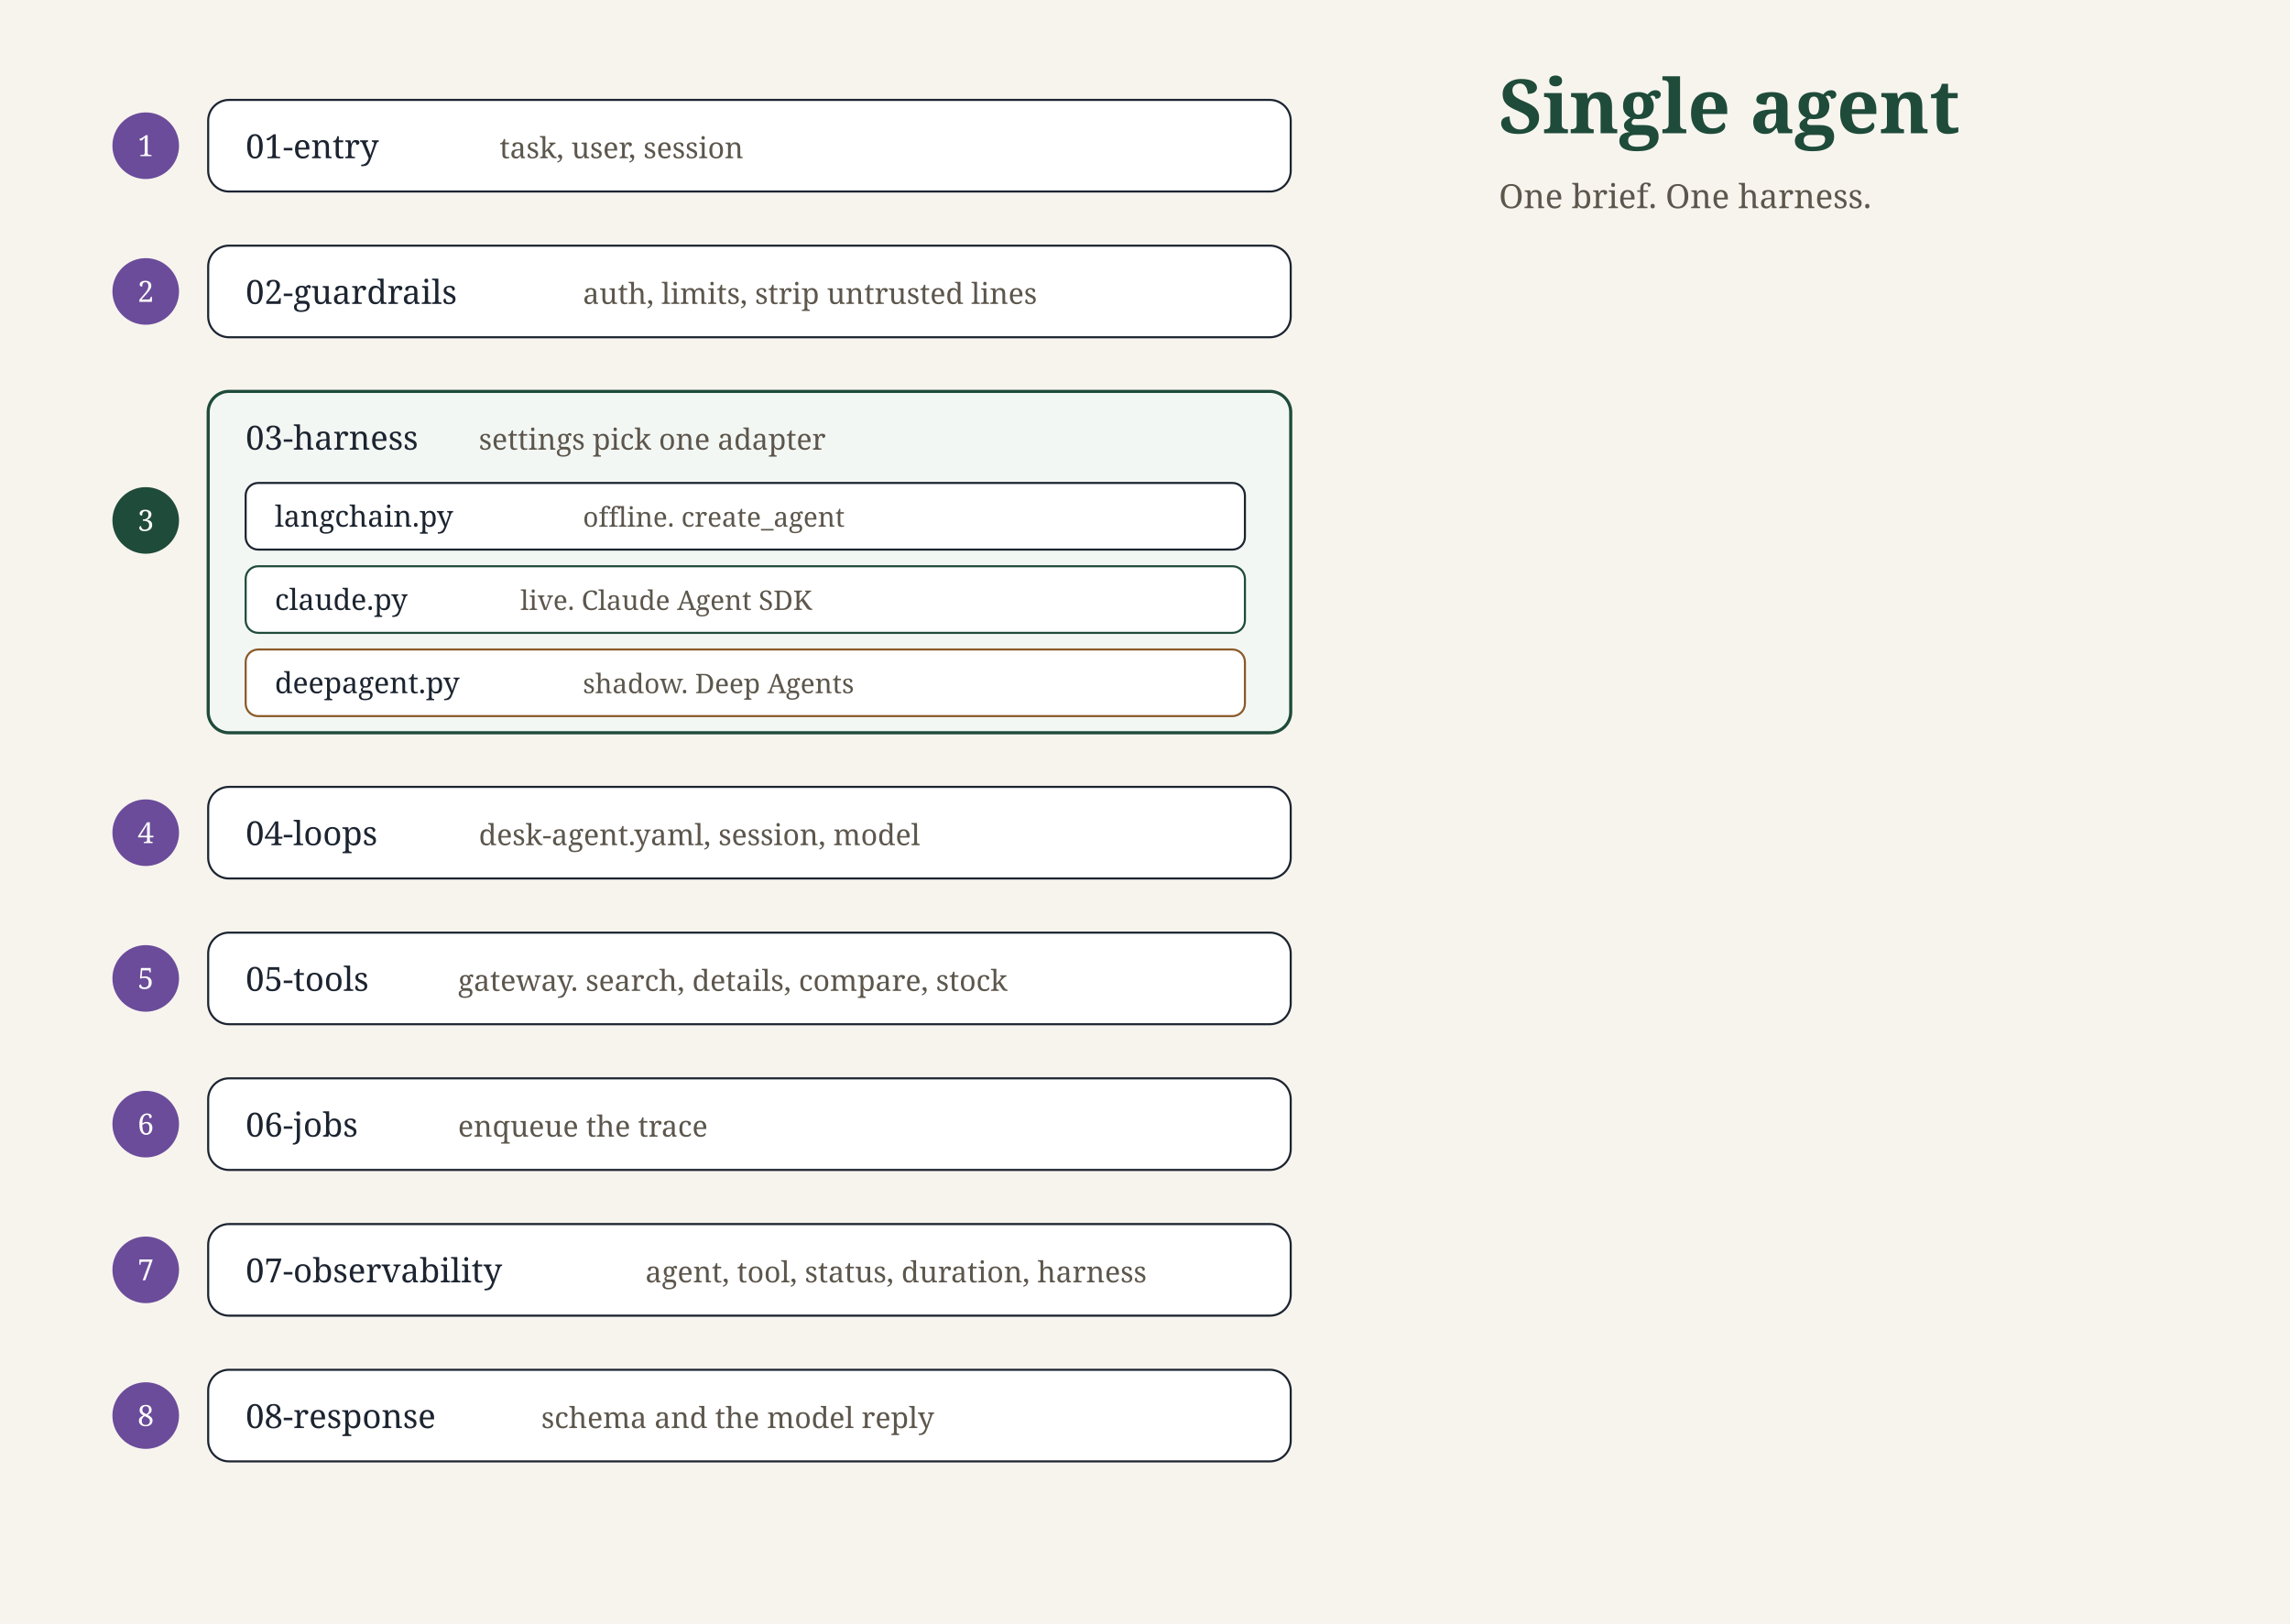
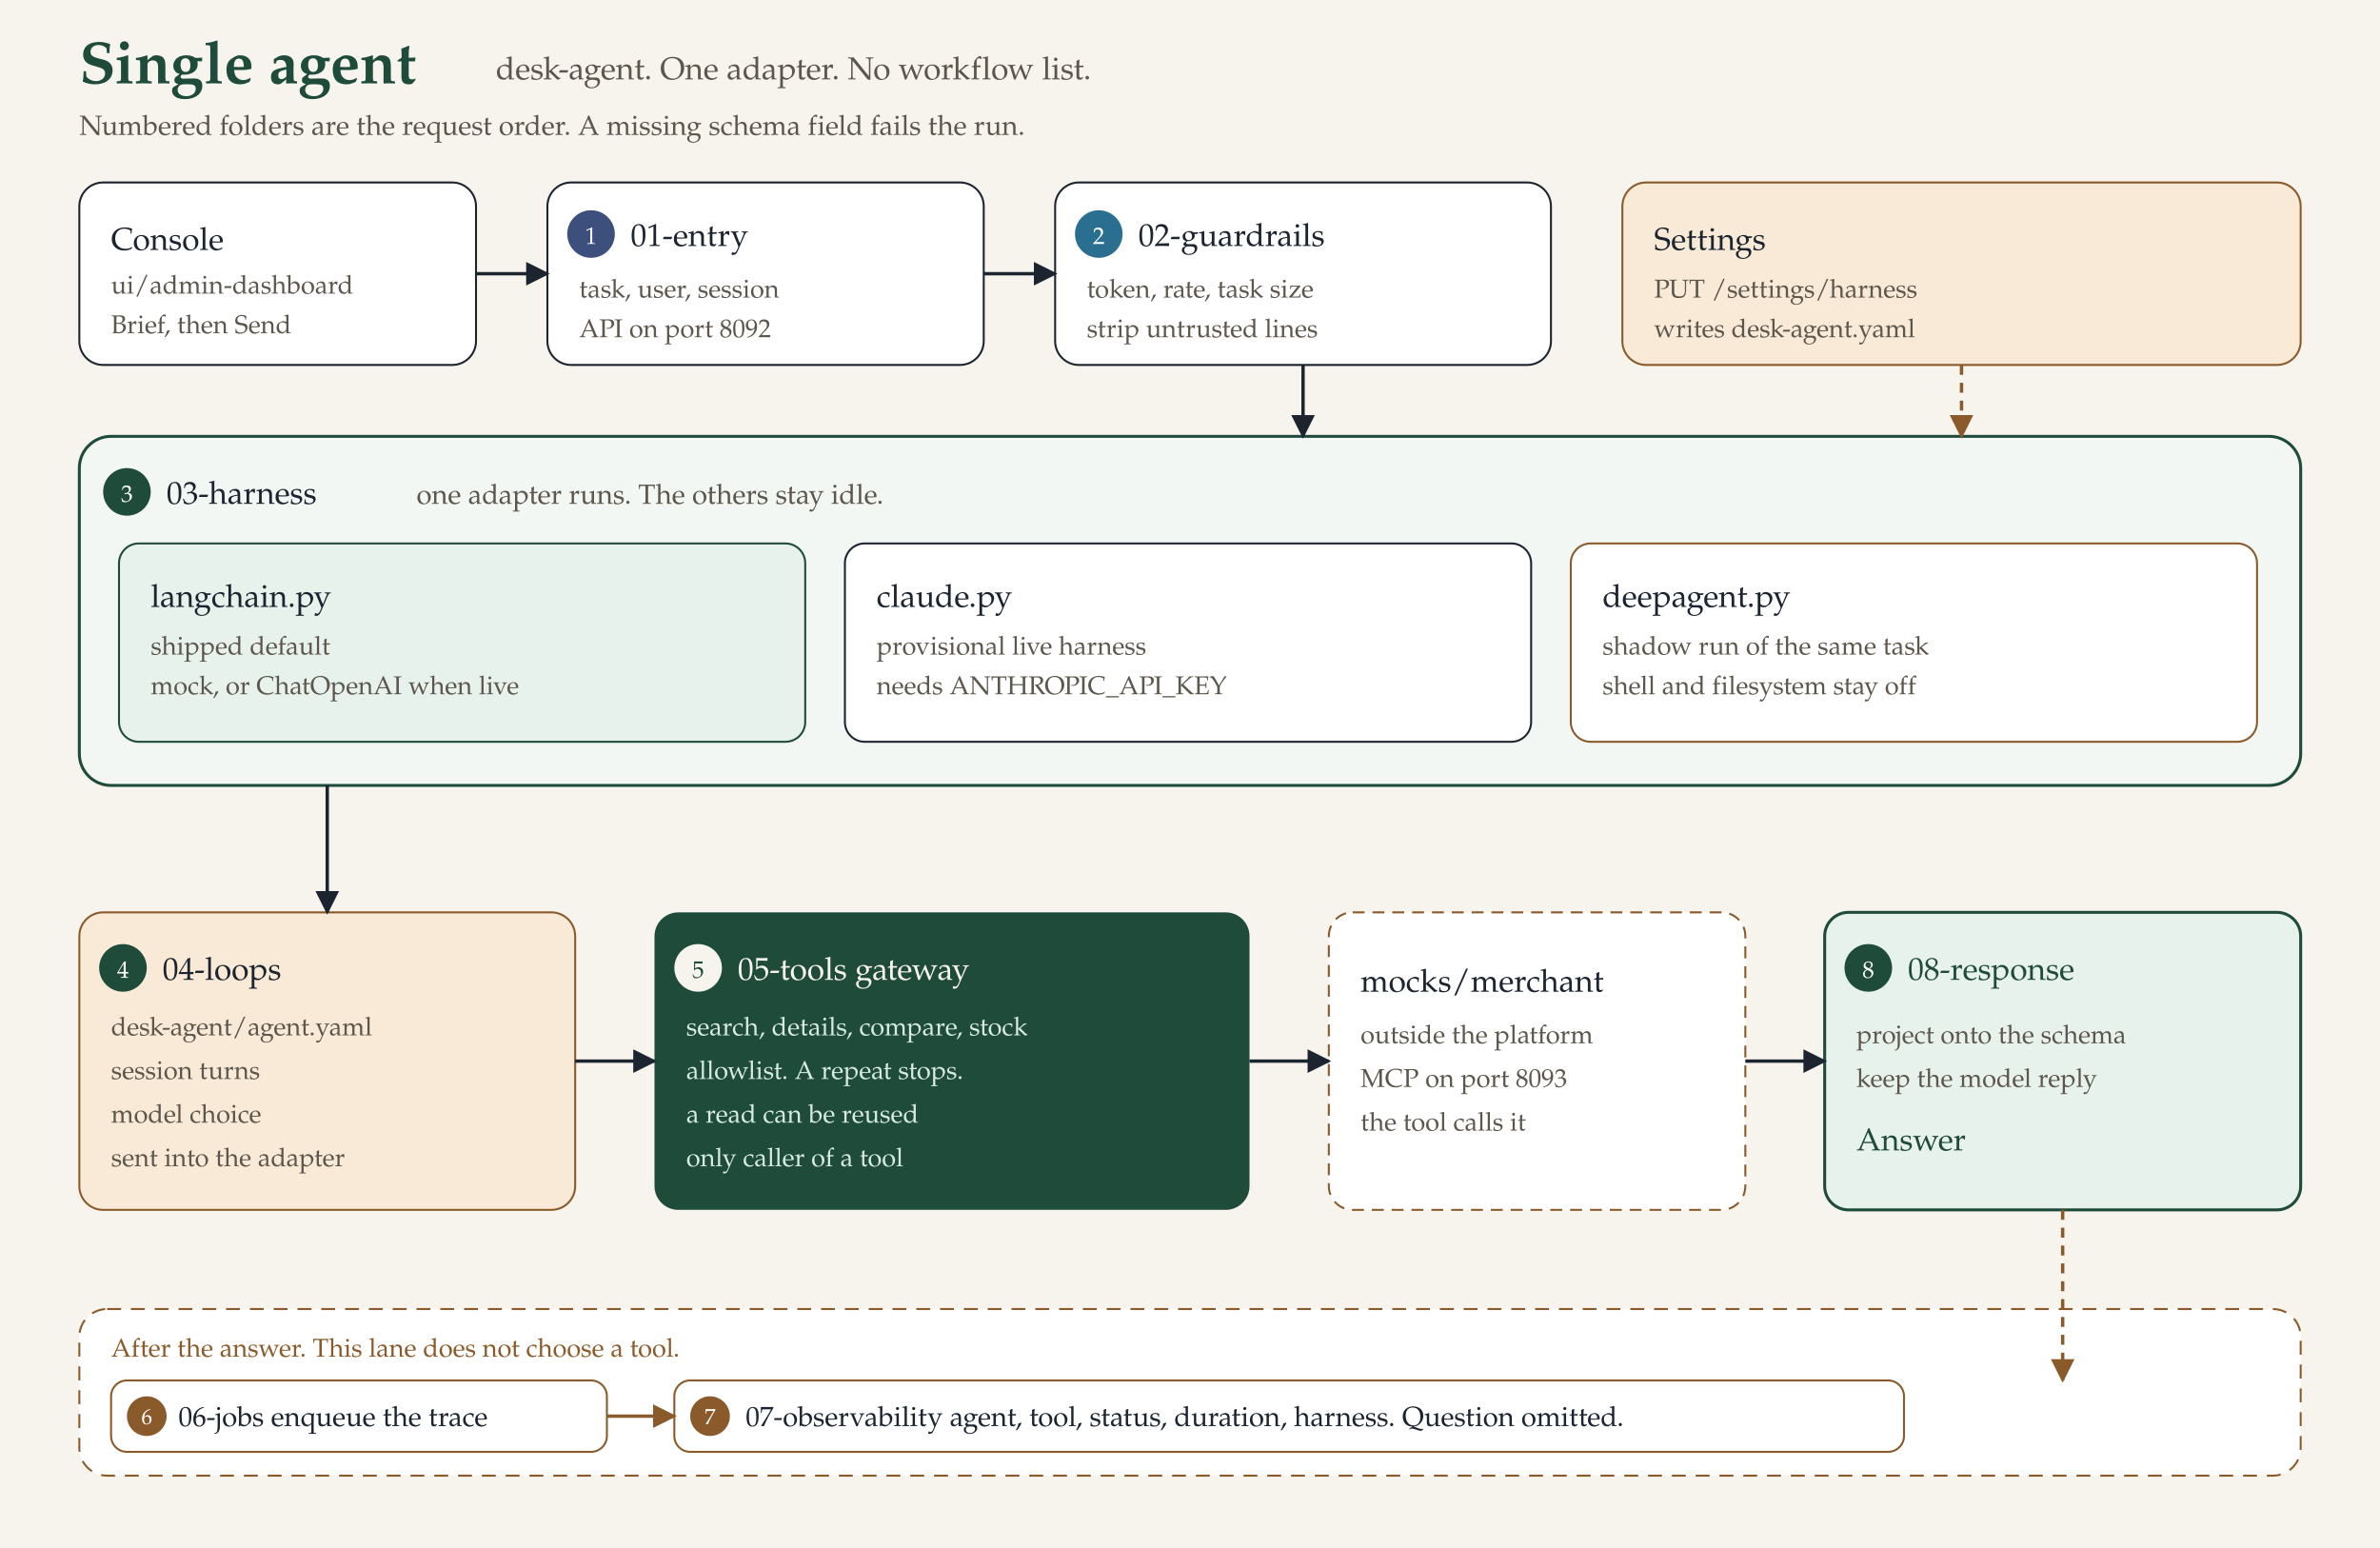
- <svg xmlns="http://www.w3.org/2000/svg" viewBox="0 0 1100 780" role="img" aria-labelledby="title desc">
-   <rect width="1100" height="780" fill="#f7f4ee" />
-   <g font-family="Georgia, serif" fill="#1c2430">
-     <text x="720" y="64" font-size="36" fill="#1f4b3a" font-weight="700">Single agent</text>
-     <text x="720" y="100" font-size="16" fill="#5c564c">One brief. One harness.</text>
-     <g>
-       <circle cx="70" cy="70" r="16" fill="#6b4c9a" />
-       <text x="70" y="75" text-anchor="middle" font-size="14" fill="#fff">1</text>
-       <rect x="100" y="48" width="520" height="44" rx="10" fill="#fff" stroke="#1c2430" />
-       <text x="118" y="76" font-size="16">01-entry</text>
-       <text x="240" y="76" font-size="14" fill="#5c564c">task, user, session</text>
-     </g>
-     <g>
-       <circle cx="70" cy="140" r="16" fill="#6b4c9a" />
-       <text x="70" y="145" text-anchor="middle" font-size="14" fill="#fff">2</text>
-       <rect x="100" y="118" width="520" height="44" rx="10" fill="#fff" stroke="#1c2430" />
-       <text x="118" y="146" font-size="16">02-guardrails</text>
-       <text x="280" y="146" font-size="14" fill="#5c564c">auth, limits, strip untrusted lines</text>
-     </g>
-     <g>
-       <circle cx="70" cy="250" r="16" fill="#1f4b3a" />
-       <text x="70" y="255" text-anchor="middle" font-size="14" fill="#fff">3</text>
-       <rect x="100" y="188" width="520" height="164" rx="10" fill="#f3f7f4" stroke="#1f4b3a" stroke-width="1.5" />
-       <text x="118" y="216" font-size="16">03-harness</text>
-       <text x="230" y="216" font-size="14" fill="#5c564c">settings pick one adapter</text>
-       <rect x="118" y="232" width="480" height="32" rx="6" fill="#fff" stroke="#1c2430" />
-       <text x="132" y="253" font-size="14">langchain.py</text>
-       <text x="280" y="253" font-size="13" fill="#5c564c">offline. create_agent</text>
-       <rect x="118" y="272" width="480" height="32" rx="6" fill="#fff" stroke="#1f4b3a" />
-       <text x="132" y="293" font-size="14">claude.py</text>
-       <text x="250" y="293" font-size="13" fill="#5c564c">live. Claude Agent SDK</text>
-       <rect x="118" y="312" width="480" height="32" rx="6" fill="#fff" stroke="#8a5a2a" />
-       <text x="132" y="333" font-size="14">deepagent.py</text>
-       <text x="280" y="333" font-size="13" fill="#5c564c">shadow. Deep Agents</text>
-     </g>
-     <g>
-       <circle cx="70" cy="400" r="16" fill="#6b4c9a" />
-       <text x="70" y="405" text-anchor="middle" font-size="14" fill="#fff">4</text>
-       <rect x="100" y="378" width="520" height="44" rx="10" fill="#fff" stroke="#1c2430" />
-       <text x="118" y="406" font-size="16">04-loops</text>
-       <text x="230" y="406" font-size="14" fill="#5c564c">desk-agent.yaml, session, model</text>
-     </g>
-     <g>
-       <circle cx="70" cy="470" r="16" fill="#6b4c9a" />
-       <text x="70" y="475" text-anchor="middle" font-size="14" fill="#fff">5</text>
-       <rect x="100" y="448" width="520" height="44" rx="10" fill="#fff" stroke="#1c2430" />
-       <text x="118" y="476" font-size="16">05-tools</text>
-       <text x="220" y="476" font-size="14" fill="#5c564c">gateway. search, details, compare, stock</text>
-     </g>
-     <g>
-       <circle cx="70" cy="540" r="16" fill="#6b4c9a" />
-       <text x="70" y="545" text-anchor="middle" font-size="14" fill="#fff">6</text>
-       <rect x="100" y="518" width="520" height="44" rx="10" fill="#fff" stroke="#1c2430" />
-       <text x="118" y="546" font-size="16">06-jobs</text>
-       <text x="220" y="546" font-size="14" fill="#5c564c">enqueue the trace</text>
-     </g>
-     <g>
-       <circle cx="70" cy="610" r="16" fill="#6b4c9a" />
-       <text x="70" y="615" text-anchor="middle" font-size="14" fill="#fff">7</text>
-       <rect x="100" y="588" width="520" height="44" rx="10" fill="#fff" stroke="#1c2430" />
-       <text x="118" y="616" font-size="16">07-observability</text>
-       <text x="310" y="616" font-size="14" fill="#5c564c">agent, tool, status, duration, harness</text>
-     </g>
-     <g>
-       <circle cx="70" cy="680" r="16" fill="#6b4c9a" />
-       <text x="70" y="685" text-anchor="middle" font-size="14" fill="#fff">8</text>
-       <rect x="100" y="658" width="520" height="44" rx="10" fill="#fff" stroke="#1c2430" />
-       <text x="118" y="686" font-size="16">08-response</text>
-       <text x="260" y="686" font-size="14" fill="#5c564c">schema and the model reply</text>
-     </g>
+ <svg xmlns="http://www.w3.org/2000/svg" viewBox="0 0 1200 780" role="img" aria-labelledby="title desc">
+   <rect width="1200" height="780" fill="#f7f4ee" />
+   <g font-family="Georgia, Palatino, serif" fill="#1c2430">
+     <text x="40" y="42" font-size="30" font-weight="700" fill="#1f4b3a">Single agent</text>
+     <text x="250" y="40" font-size="16" fill="#5c564c">desk-agent. One adapter. No workflow list.</text>
+     <text x="40" y="68" font-size="14" fill="#5c564c">Numbered folders are the request order. A missing schema field fails the run.</text>
+     <rect x="40" y="92" width="200" height="92" rx="12" fill="#fff" stroke="#1c2430" />
+     <text x="56" y="126" font-size="16">Console</text>
+     <text x="56" y="148" font-size="13" fill="#5c564c">ui/admin-dashboard</text>
+     <text x="56" y="168" font-size="13" fill="#5c564c">Brief, then Send</text>
+     <rect x="276" y="92" width="220" height="92" rx="12" fill="#fff" stroke="#1c2430" />
+     <circle cx="298" cy="118" r="12" fill="#3d4f7c" />
+     <text x="298" y="123" text-anchor="middle" font-size="12" fill="#fff">1</text>
+     <text x="318" y="124" font-size="16">01-entry</text>
+     <text x="292" y="150" font-size="13" fill="#5c564c">task, user, session</text>
+     <text x="292" y="170" font-size="13" fill="#5c564c">API on port 8092</text>
+     <rect x="532" y="92" width="250" height="92" rx="12" fill="#fff" stroke="#1c2430" />
+     <circle cx="554" cy="118" r="12" fill="#2a6f8f" />
+     <text x="554" y="123" text-anchor="middle" font-size="12" fill="#fff">2</text>
+     <text x="574" y="124" font-size="16">02-guardrails</text>
+     <text x="548" y="150" font-size="13" fill="#5c564c">token, rate, task size</text>
+     <text x="548" y="170" font-size="13" fill="#5c564c">strip untrusted lines</text>
+     <rect x="818" y="92" width="342" height="92" rx="12" fill="#f8ead6" stroke="#8a5a2a" />
+     <text x="834" y="126" font-size="16">Settings</text>
+     <text x="834" y="150" font-size="13" fill="#5c564c">PUT /settings/harness</text>
+     <text x="834" y="170" font-size="13" fill="#5c564c">writes desk-agent.yaml</text>
+     <rect x="40" y="220" width="1120" height="176" rx="16" fill="#f3f7f4" stroke="#1f4b3a" stroke-width="1.5" />
+     <circle cx="64" cy="248" r="12" fill="#1f4b3a" />
+     <text x="64" y="253" text-anchor="middle" font-size="12" fill="#fff">3</text>
+     <text x="84" y="254" font-size="16">03-harness</text>
+     <text x="210" y="254" font-size="14" fill="#5c564c">one adapter runs. The others stay idle.</text>
+     <rect x="60" y="274" width="346" height="100" rx="10" fill="#e7f2ec" stroke="#1f4b3a" />
+     <text x="76" y="306" font-size="16">langchain.py</text>
+     <text x="76" y="330" font-size="13" fill="#5c564c">shipped default</text>
+     <text x="76" y="350" font-size="13" fill="#5c564c">mock, or ChatOpenAI when live</text>
+     <rect x="426" y="274" width="346" height="100" rx="10" fill="#fff" stroke="#1c2430" />
+     <text x="442" y="306" font-size="16">claude.py</text>
+     <text x="442" y="330" font-size="13" fill="#5c564c">provisional live harness</text>
+     <text x="442" y="350" font-size="13" fill="#5c564c">needs ANTHROPIC_API_KEY</text>
+     <rect x="792" y="274" width="346" height="100" rx="10" fill="#fff" stroke="#8a5a2a" />
+     <text x="808" y="306" font-size="16">deepagent.py</text>
+     <text x="808" y="330" font-size="13" fill="#5c564c">shadow run of the same task</text>
+     <text x="808" y="350" font-size="13" fill="#5c564c">shell and filesystem stay off</text>
+     <rect x="40" y="460" width="250" height="150" rx="12" fill="#f8ead6" stroke="#8a5a2a" />
+     <circle cx="62" cy="488" r="12" fill="#1f4b3a" />
+     <text x="62" y="493" text-anchor="middle" font-size="12" fill="#fff">4</text>
+     <text x="82" y="494" font-size="16">04-loops</text>
+     <text x="56" y="522" font-size="13" fill="#5c564c">desk-agent/agent.yaml</text>
+     <text x="56" y="544" font-size="13" fill="#5c564c">session turns</text>
+     <text x="56" y="566" font-size="13" fill="#5c564c">model choice</text>
+     <text x="56" y="588" font-size="13" fill="#5c564c">sent into the adapter</text>
+     <rect x="330" y="460" width="300" height="150" rx="12" fill="#1f4b3a" />
+     <circle cx="352" cy="488" r="12" fill="#f7f4ee" />
+     <text x="352" y="493" text-anchor="middle" font-size="12" fill="#1f4b3a">5</text>
+     <text x="372" y="494" font-size="16" fill="#f7f4ee">05-tools gateway</text>
+     <text x="346" y="522" font-size="13" fill="#d7ebe3">search, details, compare, stock</text>
+     <text x="346" y="544" font-size="13" fill="#d7ebe3">allowlist. A repeat stops.</text>
+     <text x="346" y="566" font-size="13" fill="#d7ebe3">a read can be reused</text>
+     <text x="346" y="588" font-size="13" fill="#d7ebe3">only caller of a tool</text>
+     <rect x="670" y="460" width="210" height="150" rx="12" fill="#fff" stroke="#8a5a2a" stroke-dasharray="6 4" />
+     <text x="686" y="500" font-size="16">mocks/merchant</text>
+     <text x="686" y="526" font-size="13" fill="#5c564c">outside the platform</text>
+     <text x="686" y="548" font-size="13" fill="#5c564c">MCP on port 8093</text>
+     <text x="686" y="570" font-size="13" fill="#5c564c">the tool calls it</text>
+     <rect x="920" y="460" width="240" height="150" rx="12" fill="#e7f2ec" stroke="#1f4b3a" stroke-width="1.5" />
+     <circle cx="942" cy="488" r="12" fill="#1f4b3a" />
+     <text x="942" y="493" text-anchor="middle" font-size="12" fill="#fff">8</text>
+     <text x="962" y="494" font-size="16" fill="#1f4b3a">08-response</text>
+     <text x="936" y="526" font-size="13" fill="#5c564c">project onto the schema</text>
+     <text x="936" y="548" font-size="13" fill="#5c564c">keep the model reply</text>
+     <text x="936" y="580" font-size="16" fill="#1f4b3a">Answer</text>
+     <rect x="40" y="660" width="1120" height="84" rx="14" fill="#fff" stroke="#8a5a2a" stroke-dasharray="7 5" />
+     <text x="56" y="684" font-size="13" fill="#8a5a2a">After the answer. This lane does not choose a tool.</text>
+     <rect x="56" y="696" width="250" height="36" rx="8" fill="#fff" stroke="#8a5a2a" />
+     <circle cx="74" cy="714" r="10" fill="#8a5a2a" />
+     <text x="74" y="718" text-anchor="middle" font-size="11" fill="#fff">6</text>
+     <text x="90" y="719" font-size="14">06-jobs  enqueue the trace</text>
+     <rect x="340" y="696" width="620" height="36" rx="8" fill="#fff" stroke="#8a5a2a" />
+     <circle cx="358" cy="714" r="10" fill="#8a5a2a" />
+     <text x="358" y="718" text-anchor="middle" font-size="11" fill="#fff">7</text>
+     <text x="376" y="719" font-size="14">07-observability  agent, tool, status, duration, harness. Question omitted.</text>
  </g>
+   <g fill="none" stroke="#1c2430" stroke-width="1.7">
+     <path d="M240 138 H276" marker-end="url(#sa)" />
+     <path d="M496 138 H532" marker-end="url(#sa)" />
+     <path d="M657 184 V220" marker-end="url(#sa)" />
+     <path d="M989 184 V220" stroke="#8a5a2a" stroke-dasharray="5 4" marker-end="url(#sa-gold)" />
+     <path d="M165 396 V460" marker-end="url(#sa)" />
+     <path d="M290 535 H330" marker-end="url(#sa)" />
+     <path d="M630 535 H670" marker-end="url(#sa)" />
+     <path d="M880 535 H920" marker-end="url(#sa)" />
+     <path d="M1040 610 V696" stroke="#8a5a2a" stroke-dasharray="5 4" marker-end="url(#sa-gold)" />
+     <path d="M306 714 H340" stroke="#8a5a2a" marker-end="url(#sa-gold)" />
+   </g>
+   <defs>
+     <marker id="sa" viewBox="0 0 10 10" refX="9" refY="5" markerWidth="7" markerHeight="7" orient="auto">
+       <path d="M0 0 L10 5 L0 10 z" fill="#1c2430" />
+     </marker>
+     <marker id="sa-gold" viewBox="0 0 10 10" refX="9" refY="5" markerWidth="7" markerHeight="7" orient="auto">
+       <path d="M0 0 L10 5 L0 10 z" fill="#8a5a2a" />
+     </marker>
+   </defs>
</svg>
